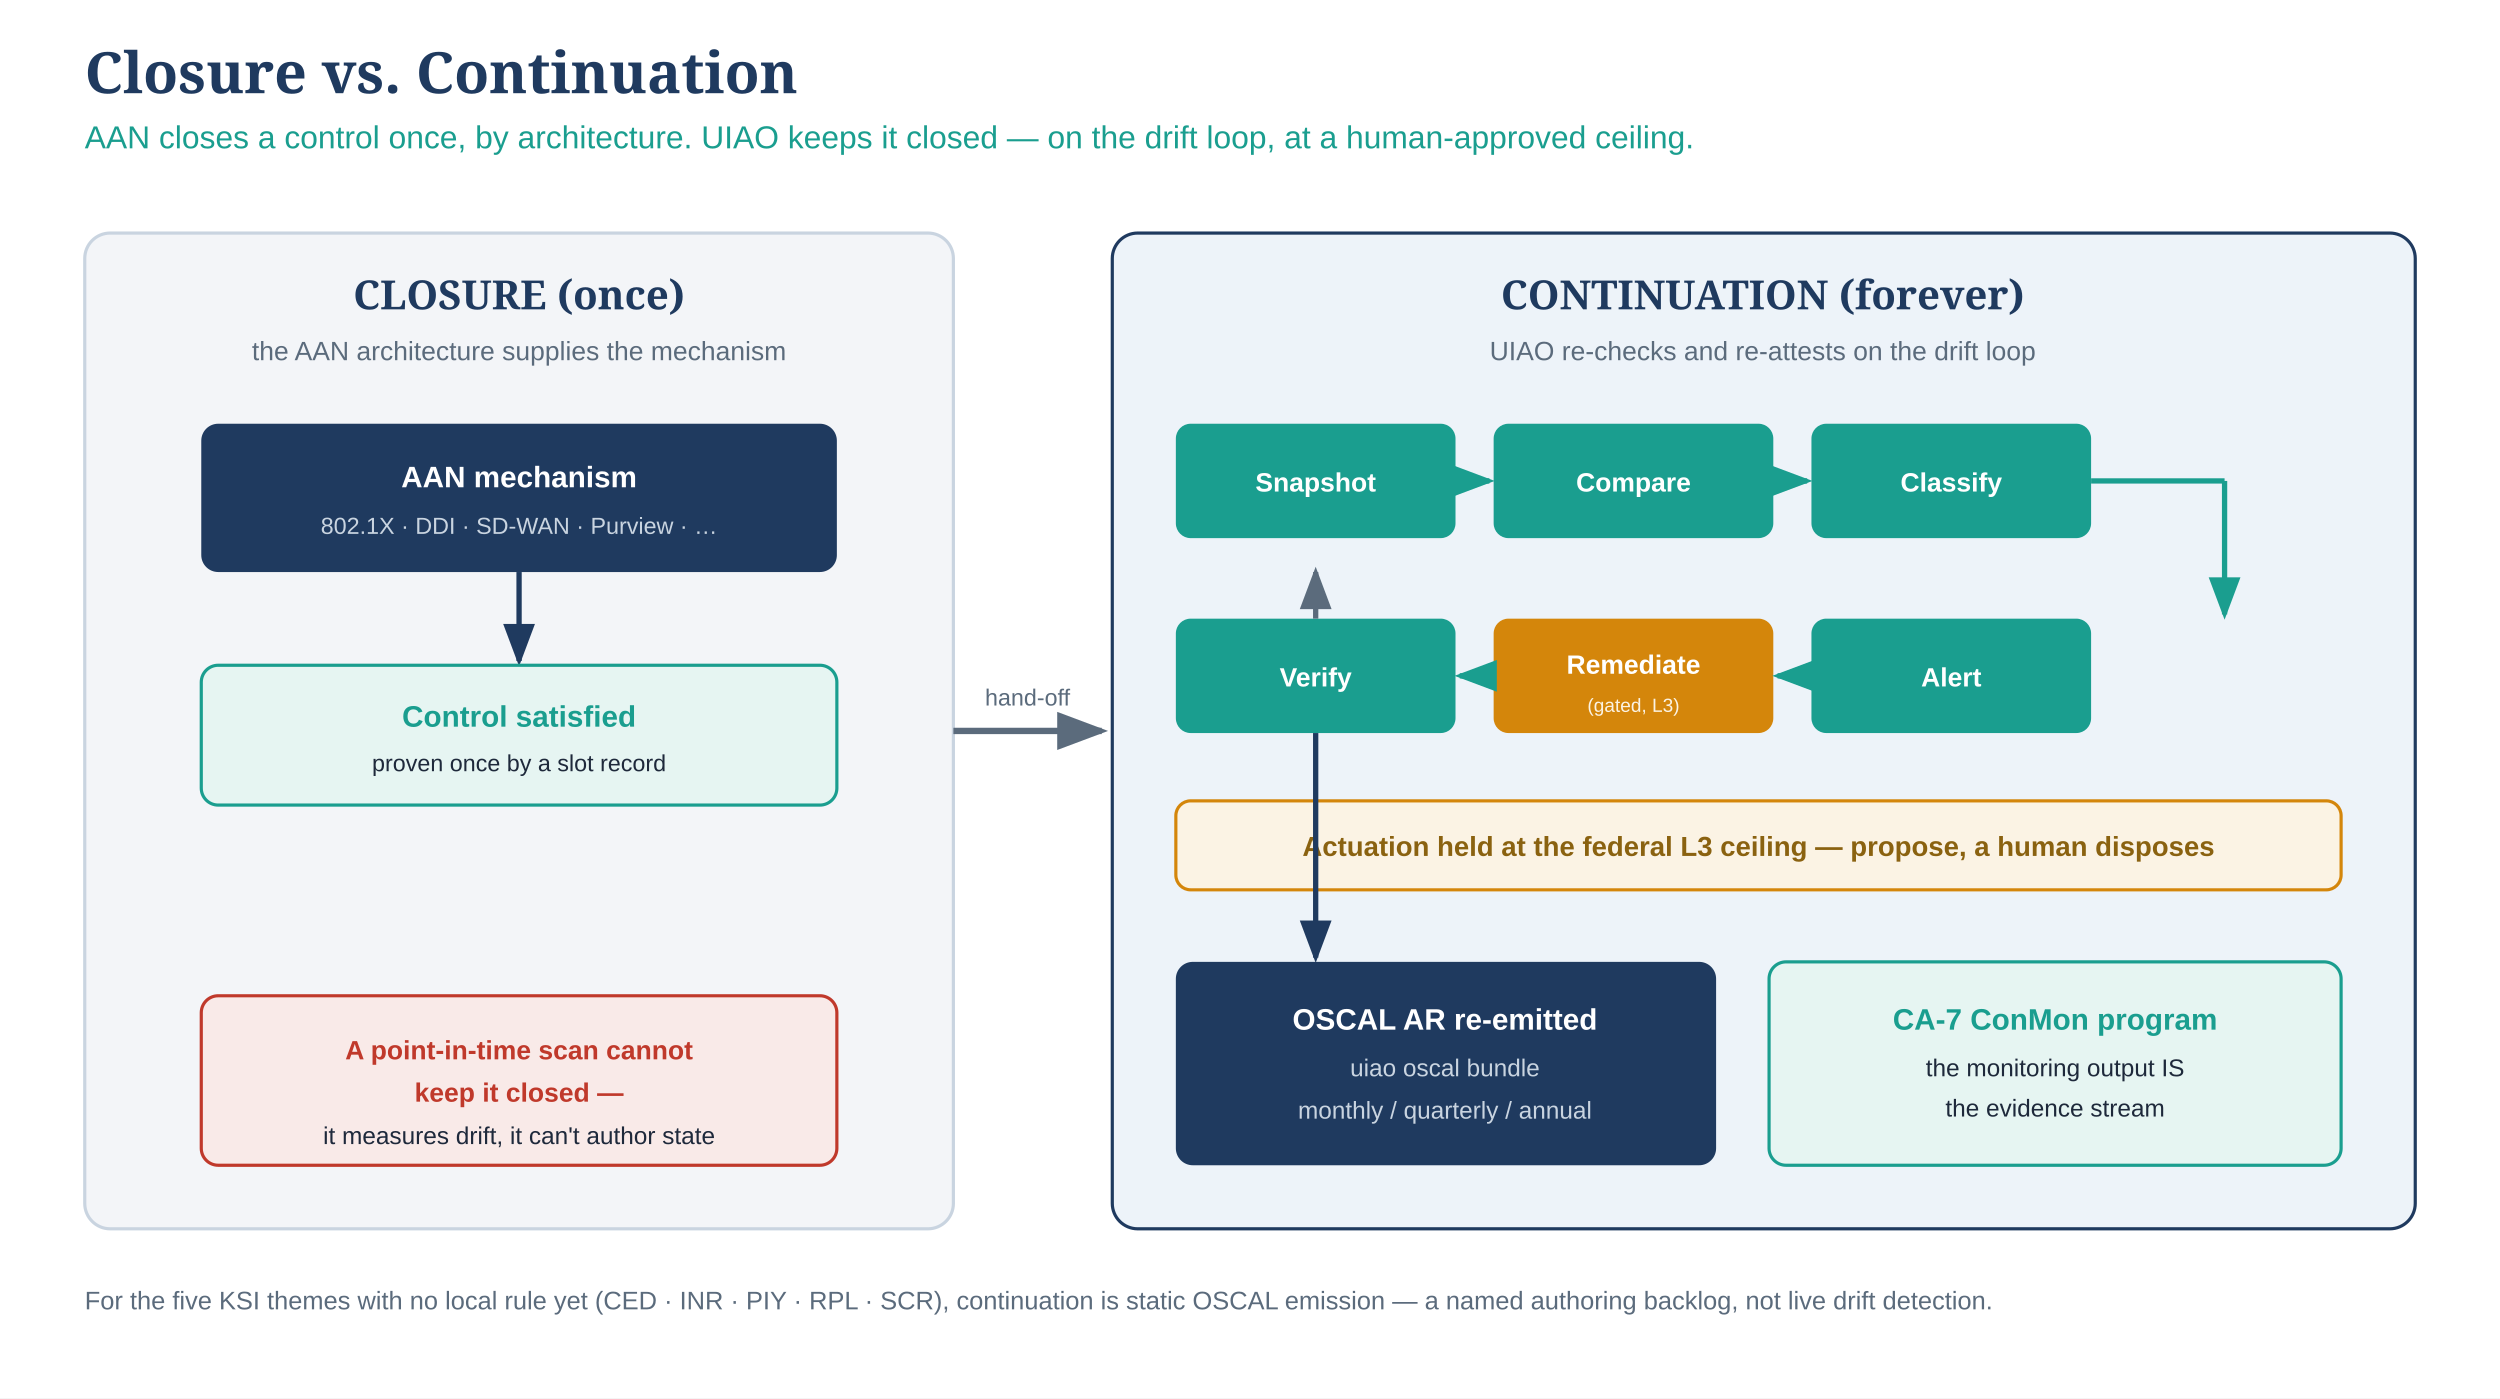
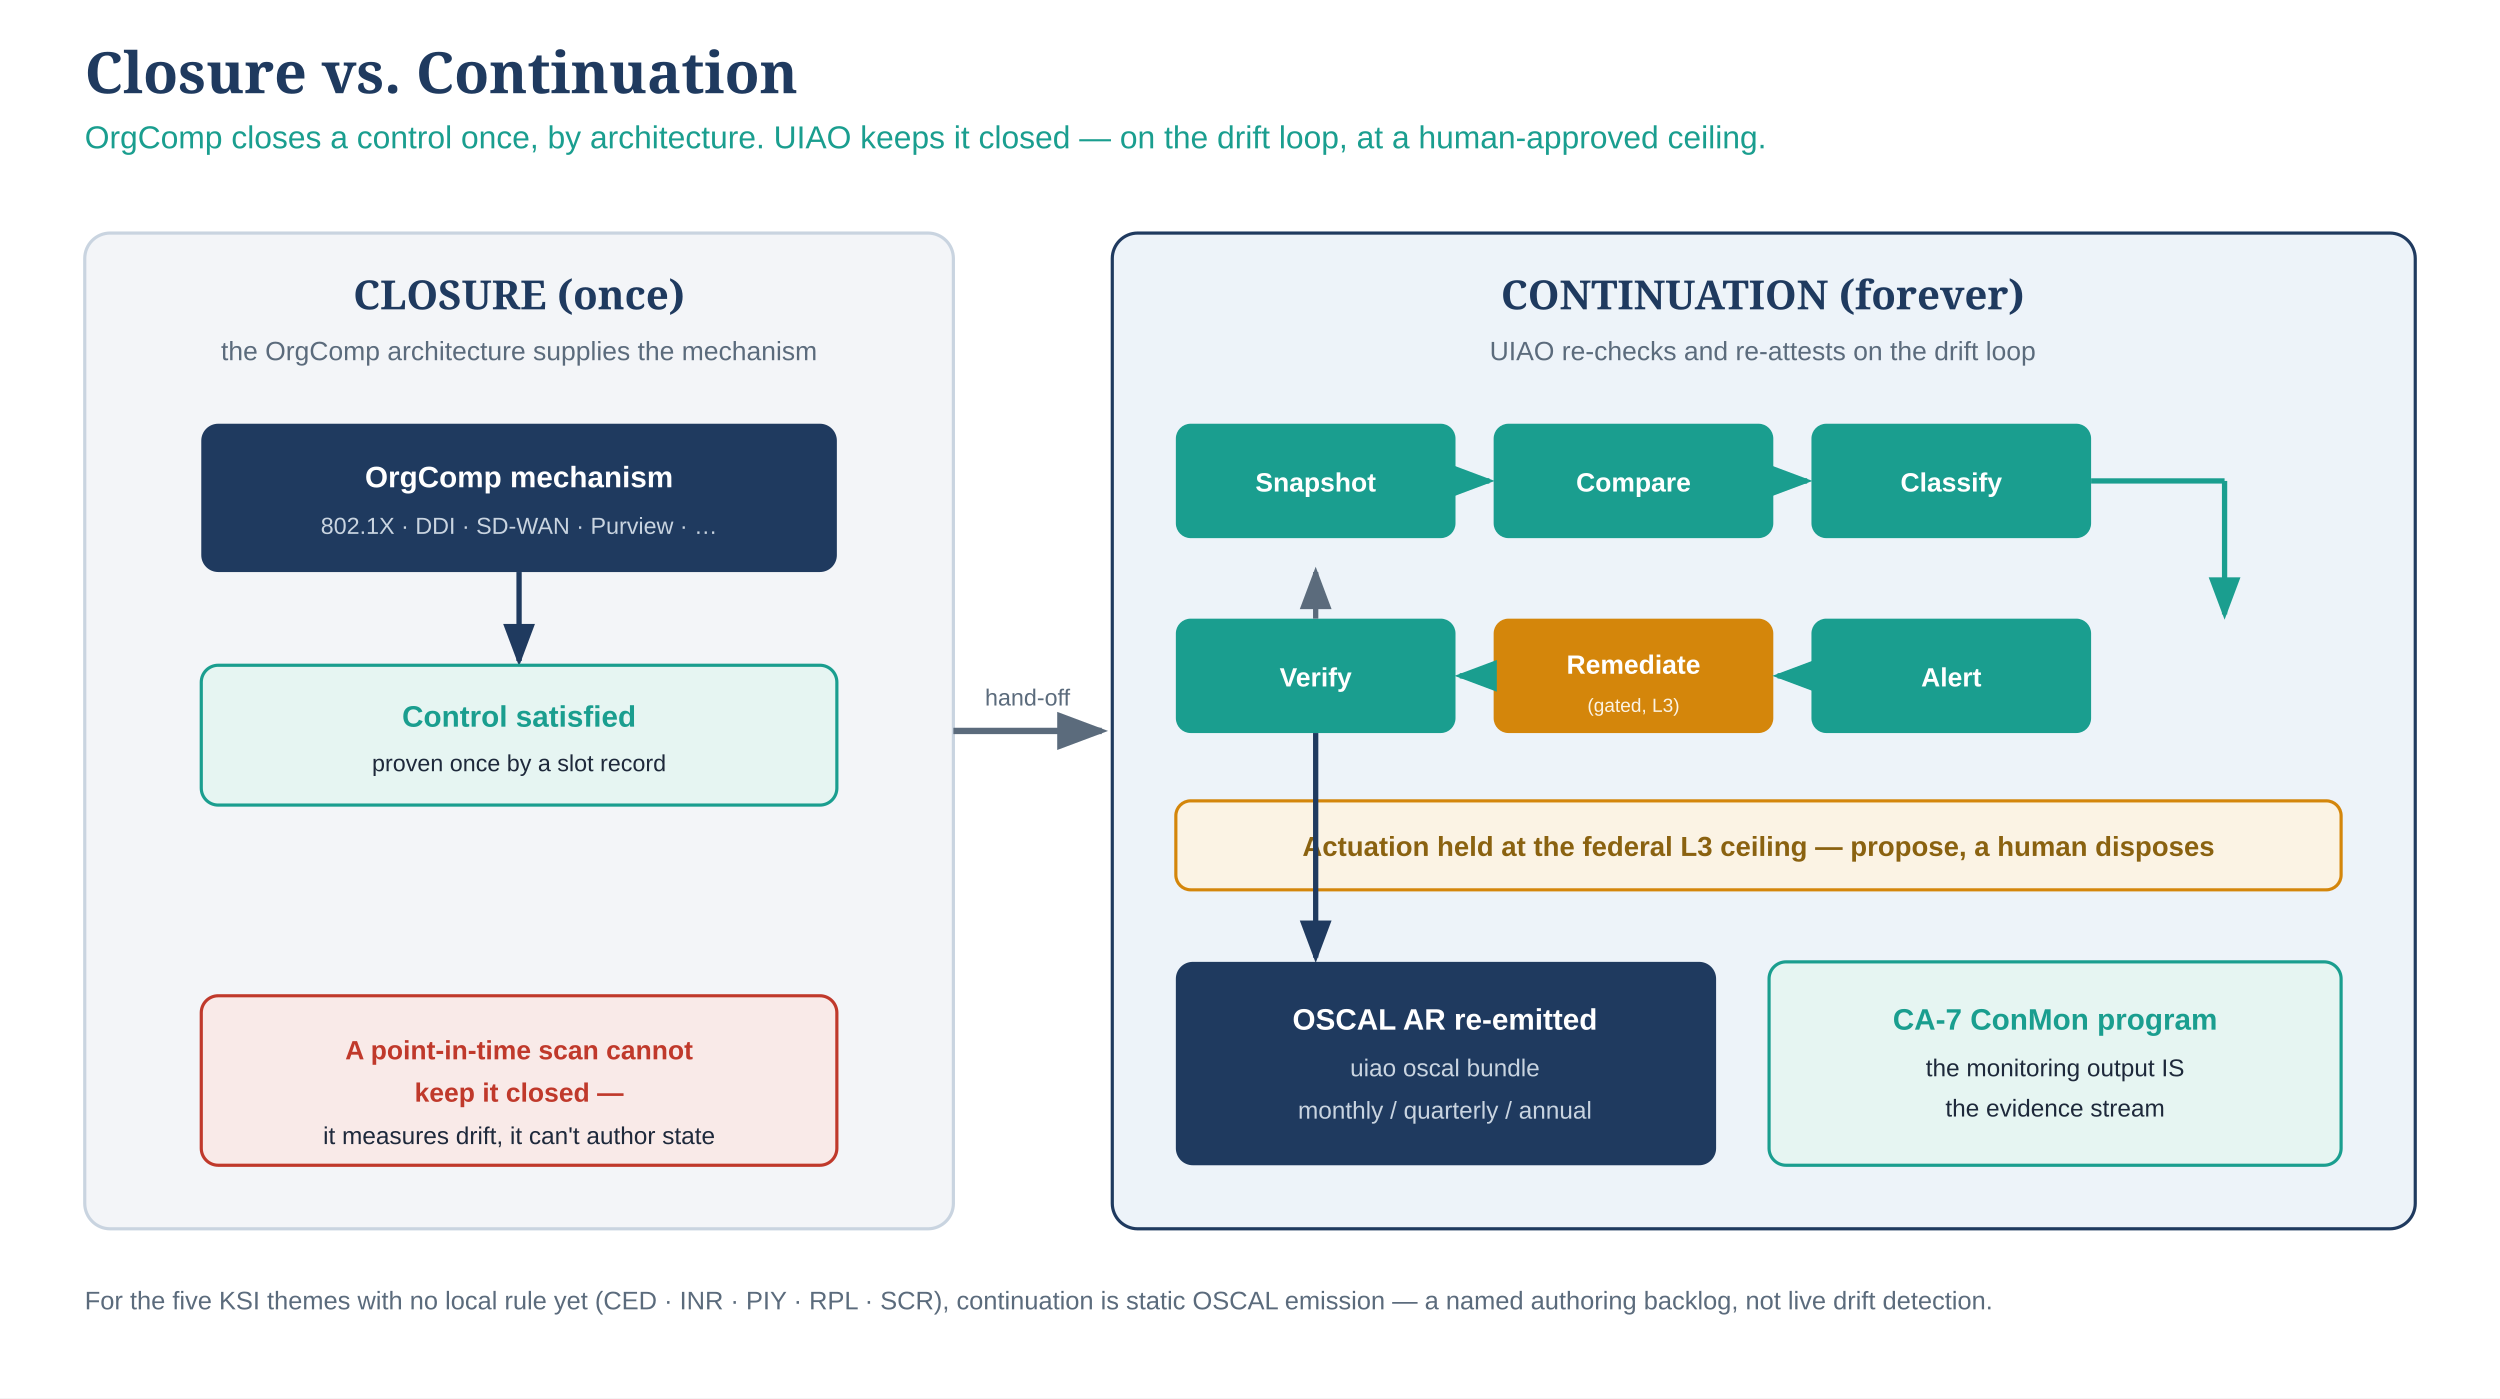
<svg xmlns="http://www.w3.org/2000/svg" viewBox="0 0 1180 660" style="font-family:Arial,sans-serif;background:#FFFFFF;">
  <rect width="1180" height="660" fill="#FFFFFF" />
  <defs>
    <marker id="an" markerWidth="9" markerHeight="9" refX="7" refY="3" orient="auto">
      <path d="M0,0 L0,6 L8,3 z" fill="#1F3A5F" />
    </marker>
    <marker id="at" markerWidth="9" markerHeight="9" refX="7" refY="3" orient="auto">
      <path d="M0,0 L0,6 L8,3 z" fill="#1A9E8F" />
    </marker>
    <marker id="am" markerWidth="9" markerHeight="9" refX="7" refY="3" orient="auto">
      <path d="M0,0 L0,6 L8,3 z" fill="#5B6B7C" />
    </marker>
  </defs>
  <text x="40" y="44" font-family="Georgia, serif" font-size="27" font-weight="bold" fill="#1F3A5F">Closure vs. Continuation</text>
-   <text x="40" y="70" font-size="15" fill="#1A9E8F">AAN closes a control once, by architecture. UIAO keeps it closed — on the drift loop, at a human-approved ceiling.</text>
+   <text x="40" y="70" font-size="15" fill="#1A9E8F">OrgComp closes a control once, by architecture. UIAO keeps it closed — on the drift loop, at a human-approved ceiling.</text>
  <rect x="40" y="110" width="410" height="470" rx="12" fill="#F3F5F8" stroke="#C9D4E0" stroke-width="1.5" />
  <text x="245" y="146" text-anchor="middle" font-family="Georgia, serif" font-size="19" font-weight="bold" fill="#1F3A5F">CLOSURE  (once)</text>
-   <text x="245" y="170" text-anchor="middle" font-size="12.5" fill="#5B6B7C">the AAN architecture supplies the mechanism</text>
+   <text x="245" y="170" text-anchor="middle" font-size="12.5" fill="#5B6B7C">the OrgComp architecture supplies the mechanism</text>
  <rect x="95" y="200" width="300" height="70" rx="8" fill="#1F3A5F" />
-   <text x="245" y="230" text-anchor="middle" font-size="14" font-weight="bold" fill="#FFFFFF">AAN mechanism</text>
+   <text x="245" y="230" text-anchor="middle" font-size="14" font-weight="bold" fill="#FFFFFF">OrgComp mechanism</text>
  <text x="245" y="252" text-anchor="middle" font-size="11" fill="#C9D4E0">802.1X · DDI · SD-WAN · Purview · …</text>
  <line x1="245" y1="270" x2="245" y2="312" stroke="#1F3A5F" stroke-width="2.5" marker-end="url(#an)" />
  <rect x="95" y="314" width="300" height="66" rx="8" fill="#E6F5F2" stroke="#1A9E8F" stroke-width="1.5" />
  <text x="245" y="343" text-anchor="middle" font-size="14" font-weight="bold" fill="#1A9E8F">Control satisfied</text>
  <text x="245" y="364" text-anchor="middle" font-size="11" fill="#1E293B">proven once by a slot record</text>
  <rect x="95" y="470" width="300" height="80" rx="8" fill="#F9EAE8" stroke="#C0392B" stroke-width="1.5" />
  <text x="245" y="500" text-anchor="middle" font-size="12.5" font-weight="bold" fill="#C0392B">A point-in-time scan cannot</text>
  <text x="245" y="520" text-anchor="middle" font-size="12.5" font-weight="bold" fill="#C0392B">keep it closed —</text>
  <text x="245" y="540" text-anchor="middle" font-size="11.5" fill="#1E293B">it measures drift, it can't author state</text>
  <line x1="450" y1="345" x2="520" y2="345" stroke="#5B6B7C" stroke-width="3" marker-end="url(#am)" />
  <text x="485" y="333" text-anchor="middle" font-size="11" fill="#5B6B7C">hand-off</text>
  <rect x="525" y="110" width="615" height="470" rx="12" fill="#EDF3F9" stroke="#1F3A5F" stroke-width="1.5" />
  <text x="832" y="146" text-anchor="middle" font-family="Georgia, serif" font-size="19" font-weight="bold" fill="#1F3A5F">CONTINUATION  (forever)</text>
  <text x="832" y="170" text-anchor="middle" font-size="12.5" fill="#5B6B7C">UIAO re-checks and re-attests on the drift loop</text>
  <g font-size="12.5" font-weight="bold">
    <rect x="555" y="200" width="132" height="54" rx="7" fill="#1A9E8F" />
    <text x="621" y="232" text-anchor="middle" fill="#FFFFFF">Snapshot</text>
    <rect x="705" y="200" width="132" height="54" rx="7" fill="#1A9E8F" />
    <text x="771" y="232" text-anchor="middle" fill="#FFFFFF">Compare</text>
    <rect x="855" y="200" width="132" height="54" rx="7" fill="#1A9E8F" />
    <text x="921" y="232" text-anchor="middle" fill="#FFFFFF">Classify</text>
  </g>
  <line x1="687" y1="227" x2="703" y2="227" stroke="#1A9E8F" stroke-width="2.5" marker-end="url(#at)" />
  <line x1="837" y1="227" x2="853" y2="227" stroke="#1A9E8F" stroke-width="2.5" marker-end="url(#at)" />
  <line x1="987" y1="227" x2="1050" y2="227" stroke="#1A9E8F" stroke-width="2.5" />
  <line x1="1050" y1="227" x2="1050" y2="290" stroke="#1A9E8F" stroke-width="2.5" marker-end="url(#at)" />
  <g font-size="12.5" font-weight="bold">
    <rect x="855" y="292" width="132" height="54" rx="7" fill="#1A9E8F" />
    <text x="921" y="324" text-anchor="middle" fill="#FFFFFF">Alert</text>
    <rect x="705" y="292" width="132" height="54" rx="7" fill="#D4860B" />
    <text x="771" y="318" text-anchor="middle" fill="#FFFFFF">Remediate</text>
    <rect x="555" y="292" width="132" height="54" rx="7" fill="#1A9E8F" />
    <text x="621" y="324" text-anchor="middle" fill="#FFFFFF">Verify</text>
  </g>
  <text x="771" y="336" text-anchor="middle" font-size="9" fill="#FBF3E4">(gated, L3)</text>
  <line x1="855" y1="319" x2="839" y2="319" stroke="#1A9E8F" stroke-width="2.5" marker-end="url(#at)" />
  <line x1="705" y1="319" x2="689" y2="319" stroke="#1A9E8F" stroke-width="2.5" marker-end="url(#at)" />
  <line x1="621" y1="292" x2="621" y2="270" stroke="#5B6B7C" stroke-width="2.5" stroke-dasharray="5 4" marker-end="url(#am)" />
  <text x="500" y="200" font-size="10" fill="#5B6B7C"> </text>
  <rect x="555" y="378" width="550" height="42" rx="7" fill="#FBF3E4" stroke="#D4860B" stroke-width="1.5" />
  <text x="830" y="404" text-anchor="middle" font-size="13" font-weight="bold" fill="#8A6210">Actuation held at the federal L3 ceiling — propose, a human disposes</text>
  <line x1="621" y1="346" x2="621" y2="452" stroke="#1F3A5F" stroke-width="2.5" marker-end="url(#an)" />
  <rect x="555" y="454" width="255" height="96" rx="8" fill="#1F3A5F" />
  <text x="682" y="486" text-anchor="middle" font-size="14" font-weight="bold" fill="#FFFFFF">OSCAL AR re-emitted</text>
  <text x="682" y="508" text-anchor="middle" font-size="11.5" fill="#C9D4E0">uiao oscal bundle</text>
  <text x="682" y="528" text-anchor="middle" font-size="11.5" fill="#C9D4E0">monthly / quarterly / annual</text>
  <rect x="835" y="454" width="270" height="96" rx="8" fill="#E6F5F2" stroke="#1A9E8F" stroke-width="1.5" />
  <text x="970" y="486" text-anchor="middle" font-size="14" font-weight="bold" fill="#1A9E8F">CA-7 ConMon program</text>
  <text x="970" y="508" text-anchor="middle" font-size="11.5" fill="#1E293B">the monitoring output IS</text>
  <text x="970" y="527" text-anchor="middle" font-size="11.5" fill="#1E293B">the evidence stream</text>
  <text x="40" y="618" font-size="12" fill="#5B6B7C">For the five KSI themes with no local rule yet (CED · INR · PIY · RPL · SCR), continuation is static OSCAL emission — a named authoring backlog, not live drift detection.</text>
</svg>
